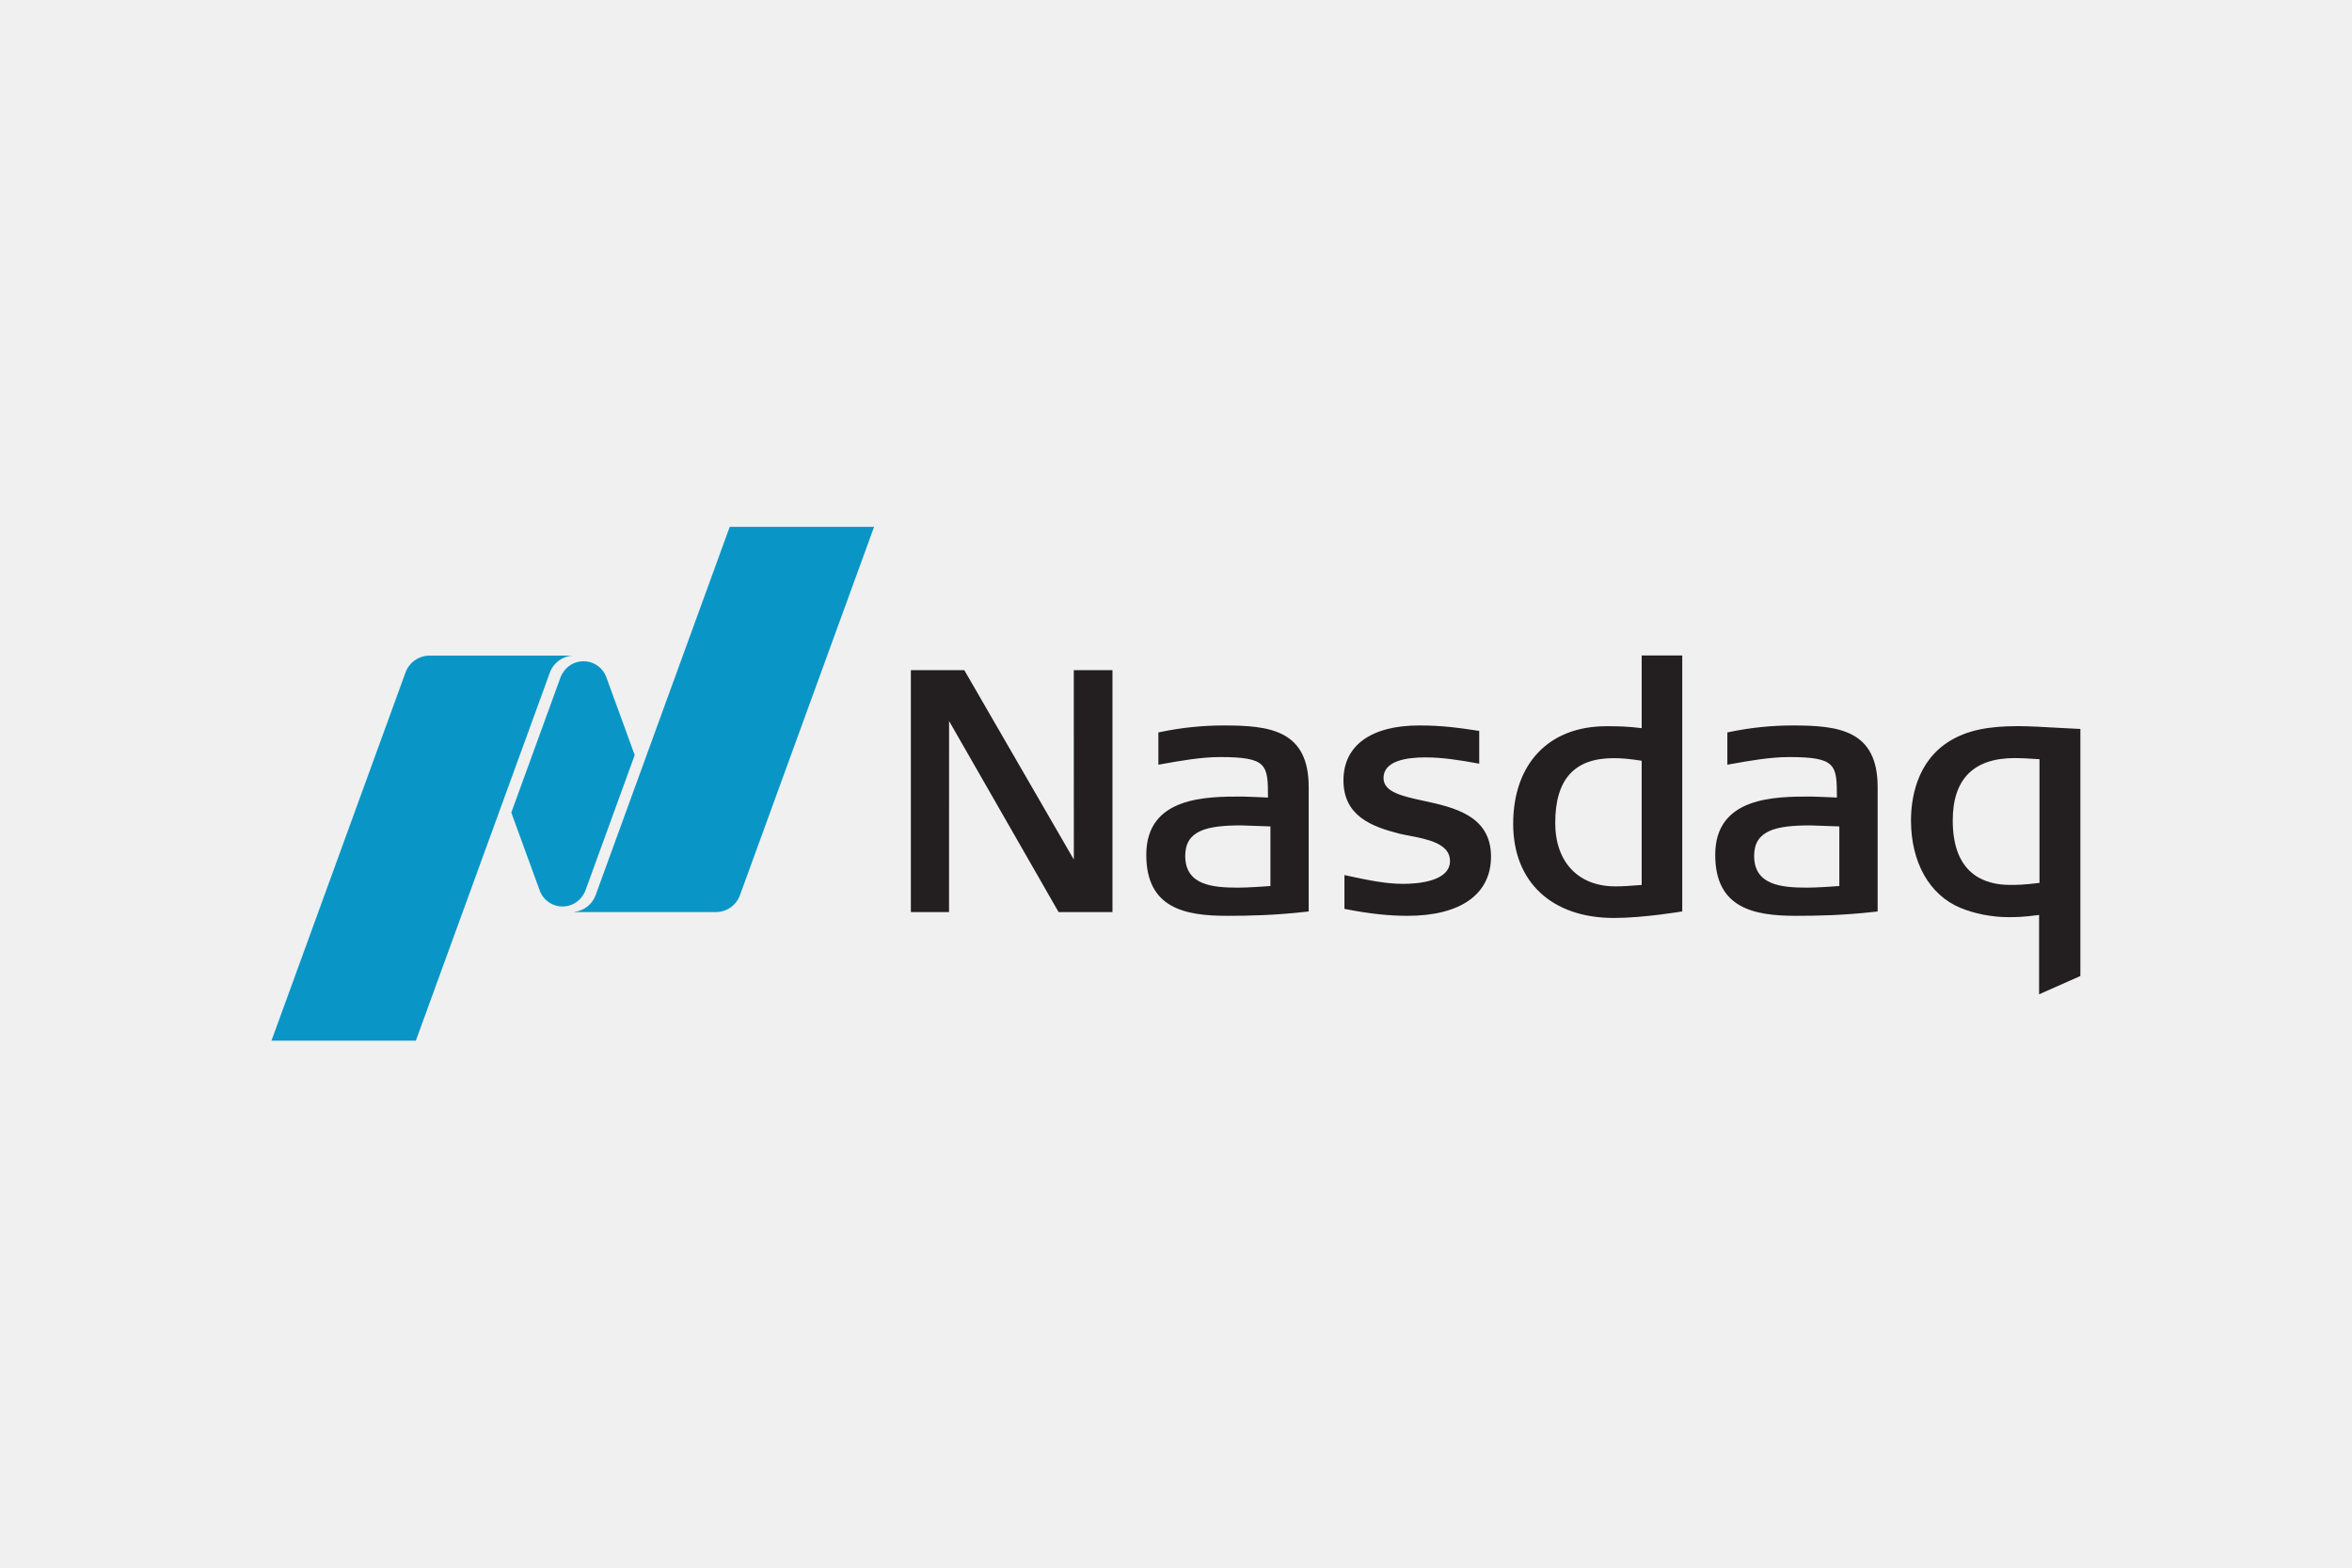
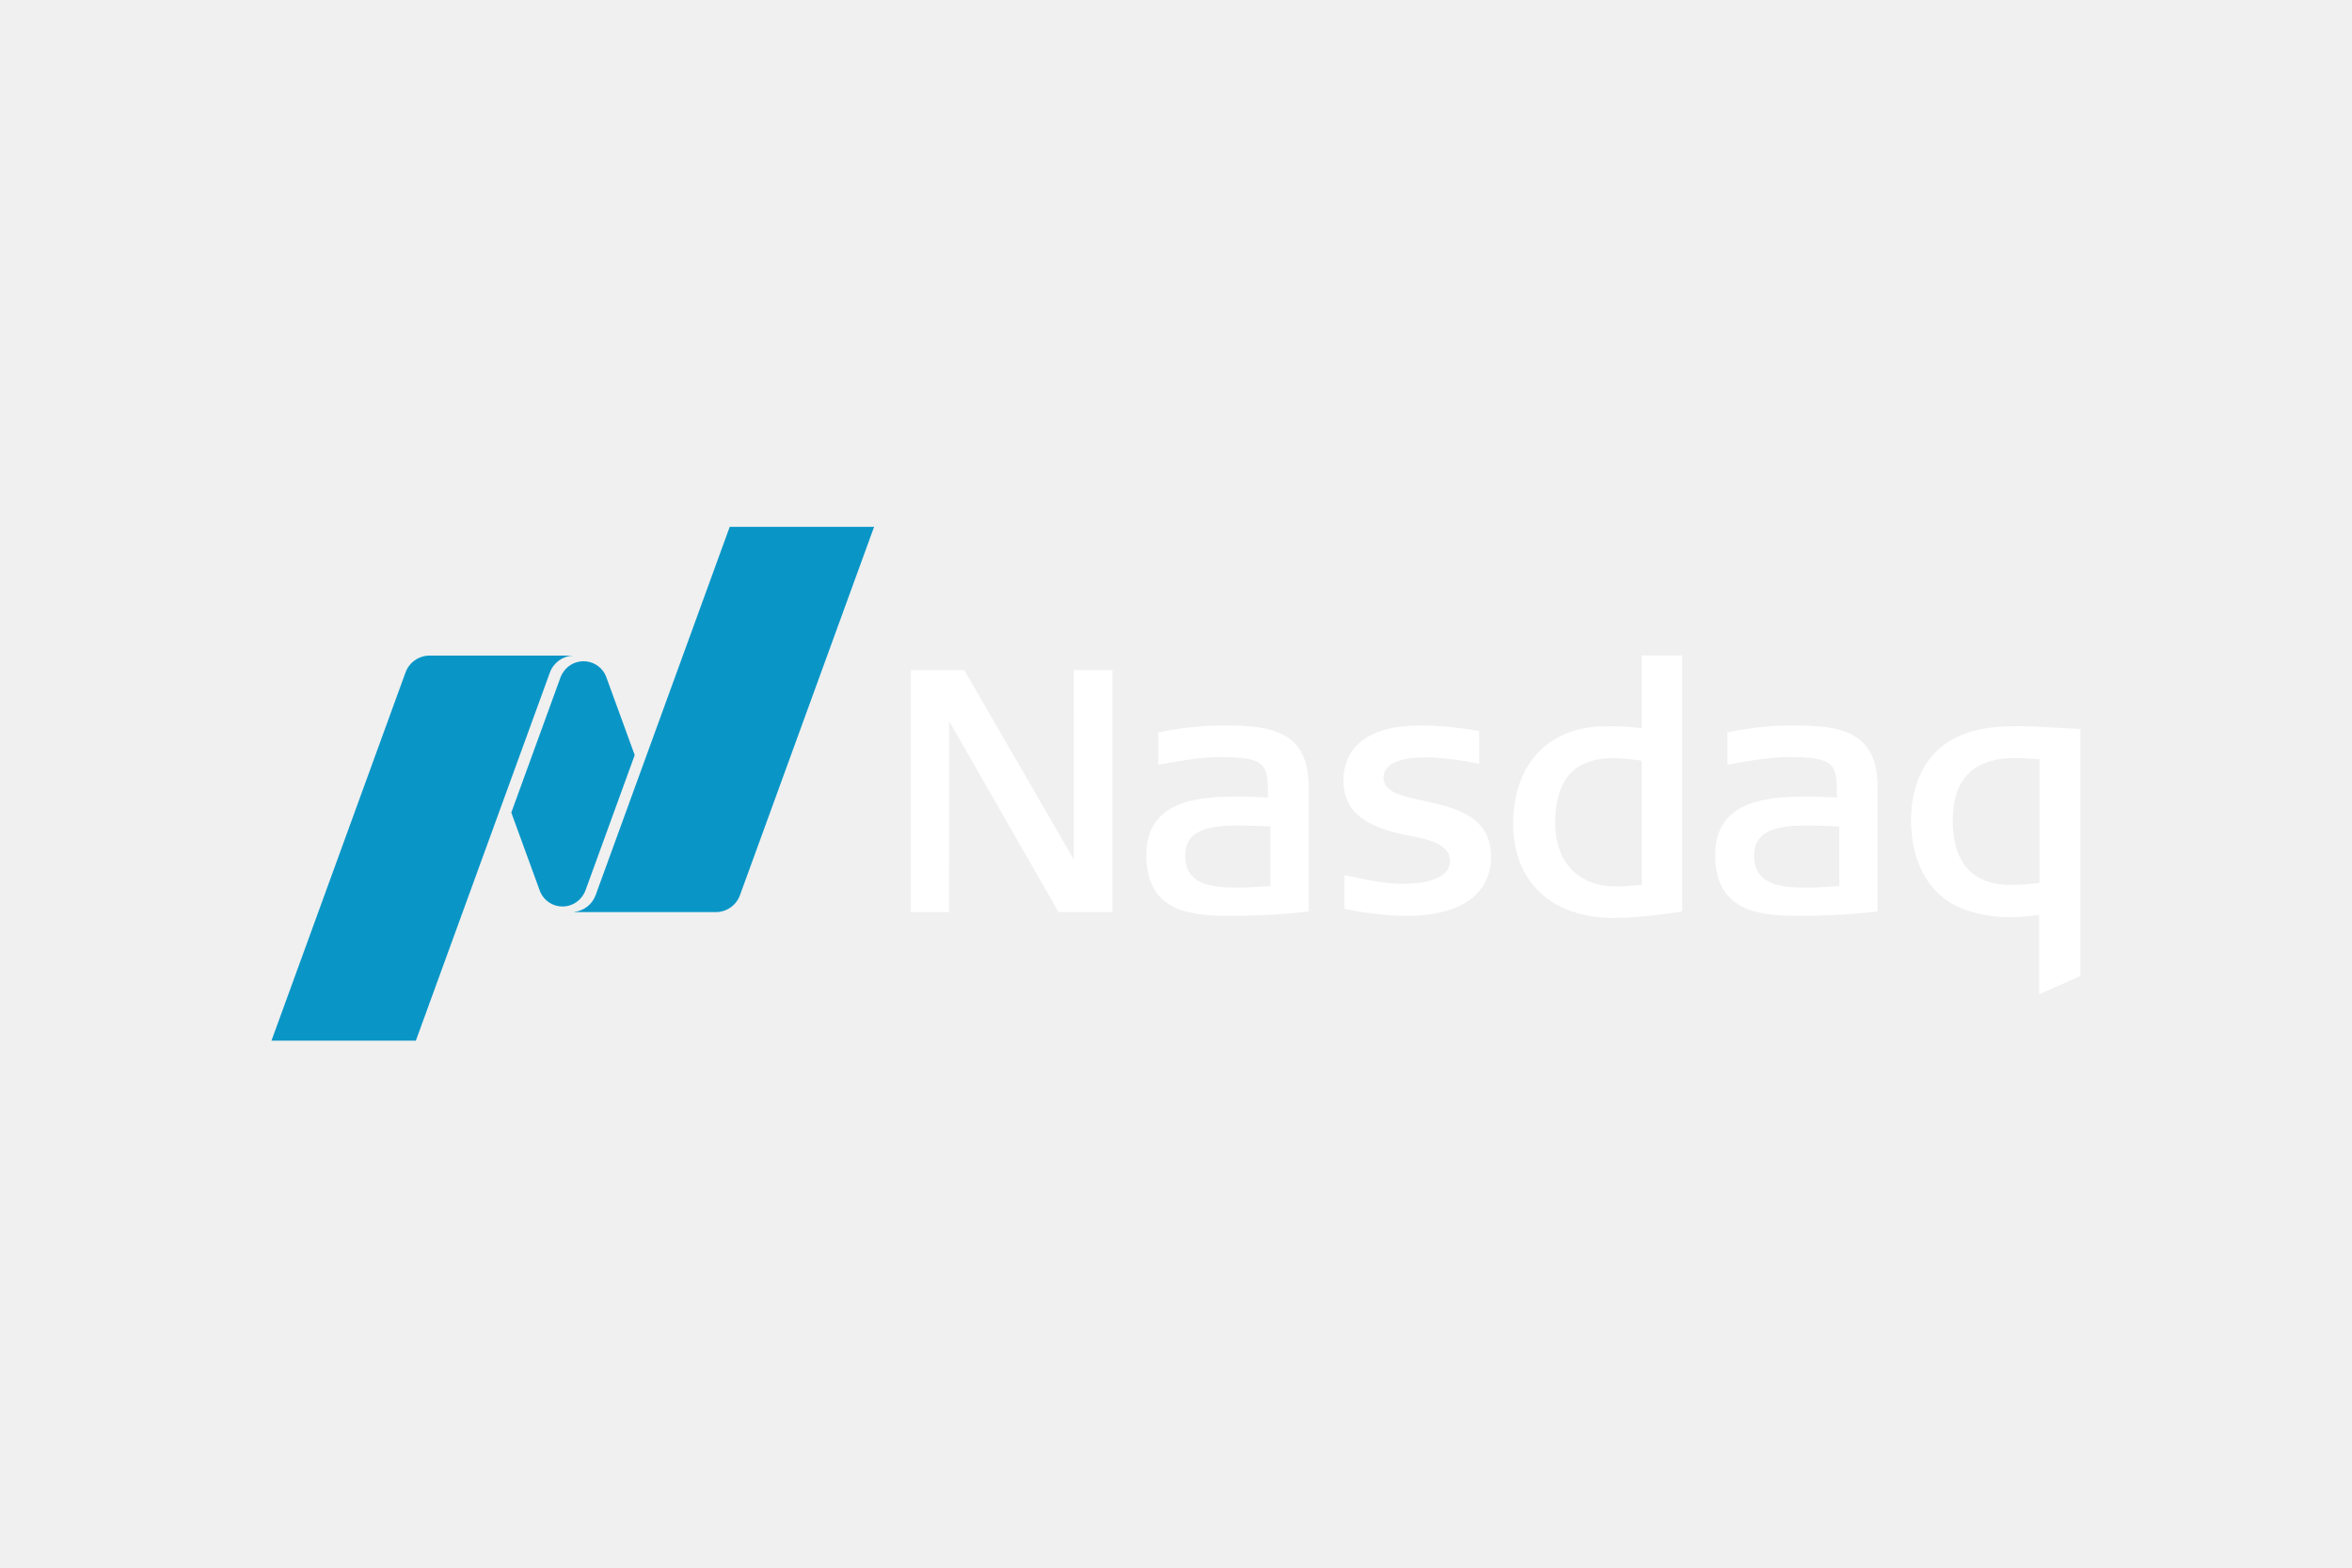
<svg xmlns="http://www.w3.org/2000/svg" xmlns:xlink="http://www.w3.org/1999/xlink" height="800" width="1200" viewBox="-23.106 -10.945 200.251 65.67">
-   <defs>
+   <defs fill="#000000">
    <path fill="#fff" id="a" d="M0 0h15.027v24H0z" />
    <path fill="#fff" id="c" d="M0 .016h27V33H0z" />
    <path fill="#fff" id="e" d="M0 0h27v33.797H0z" />
  </defs>
  <g fill="none" fill-rule="evenodd">
-     <path d="M114.309 33.312c-5.293 0-8.582-3.066-8.582-8.008 0-5.129 3.035-8.32 7.922-8.32h.41c.613 0 1.457.02 2.61.164v-6.191h3.452v21.797s-3.28.558-5.812.558m-.031-13.61c-3.344 0-4.97 1.805-4.97 5.516 0 3.332 1.962 5.403 5.114 5.403.606 0 1.3-.04 2.246-.121V19.924c-.945-.152-1.707-.222-2.39-.222m-47.254 13.11l-9.325-16.273-.003 16.273h-3.25V12.211h4.55l9.325 16.128-.004-16.128h3.293v20.601zm29.703.317c-1.57 0-3.207-.176-5.156-.551l-.211-.04V29.66l.308.066c1.719.367 3.203.68 4.688.68 1.199 0 3.992-.188 3.992-1.953 0-1.48-1.93-1.852-3.48-2.149l-.098-.02c-.29-.054-.563-.109-.793-.167-2.274-.59-4.7-1.477-4.7-4.524 0-2.972 2.352-4.675 6.454-4.675 1.969 0 3.398.21 4.547.382l.558.082v2.793l-.297-.054c-1.3-.239-2.824-.485-4.289-.485-1.629 0-3.562.305-3.562 1.754 0 1.203 1.582 1.547 3.414 1.946 2.562.554 5.738 1.25 5.738 4.746 0 3.207-2.59 5.047-7.113 5.047m33.085 0c-3.573 0-6.882-.63-6.882-5.192 0-4.965 5.117-4.965 8.176-4.965.304 0 1.742.067 2.183.086-.004-2.785-.039-3.449-4.078-3.449-1.601 0-3.379.316-4.949.598l-.3.054v-2.75l.202-.043c1.82-.37 3.575-.55 5.364-.55 3.914 0 7.23.394 7.23 5.25v10.59l-.238.027c-2.711.304-4.863.344-6.707.344m1.207-7.7c-2.95 0-4.778.434-4.778 2.594 0 2.5 2.332 2.707 4.52 2.707.816 0 2.285-.105 2.734-.137v-5.078c-.632-.027-2.277-.086-2.476-.086m-49.645 7.7c-3.578 0-6.886-.63-6.886-5.192 0-4.965 5.117-4.965 8.175-4.965.305 0 1.746.067 2.188.086-.004-2.785-.043-3.449-4.082-3.449-1.602 0-3.38.316-4.95.598l-.3.054v-2.75l.207-.043a26.55 26.55 0 015.36-.55c3.913 0 7.23.394 7.23 5.25v10.59l-.239.027c-2.71.304-4.863.344-6.703.344m1.203-7.7c-2.949 0-4.773.434-4.773 2.594 0 2.5 2.328 2.707 4.516 2.707.82 0 2.289-.105 2.738-.137v-5.078c-.637-.027-2.281-.086-2.48-.086" fill="#231F20" fill-rule="nonzero" />
+     <path d="M114.309 33.312c-5.293 0-8.582-3.066-8.582-8.008 0-5.129 3.035-8.32 7.922-8.32h.41c.613 0 1.457.02 2.61.164v-6.191h3.452v21.797s-3.28.558-5.812.558m-.031-13.61c-3.344 0-4.97 1.805-4.97 5.516 0 3.332 1.962 5.403 5.114 5.403.606 0 1.3-.04 2.246-.121V19.924c-.945-.152-1.707-.222-2.39-.222m-47.254 13.11l-9.325-16.273-.003 16.273h-3.25V12.211h4.55l9.325 16.128-.004-16.128h3.293v20.601zm29.703.317c-1.57 0-3.207-.176-5.156-.551l-.211-.04V29.66l.308.066c1.719.367 3.203.68 4.688.68 1.199 0 3.992-.188 3.992-1.953 0-1.48-1.93-1.852-3.48-2.149l-.098-.02c-.29-.054-.563-.109-.793-.167-2.274-.59-4.7-1.477-4.7-4.524 0-2.972 2.352-4.675 6.454-4.675 1.969 0 3.398.21 4.547.382l.558.082v2.793l-.297-.054c-1.3-.239-2.824-.485-4.289-.485-1.629 0-3.562.305-3.562 1.754 0 1.203 1.582 1.547 3.414 1.946 2.562.554 5.738 1.25 5.738 4.746 0 3.207-2.59 5.047-7.113 5.047m33.085 0c-3.573 0-6.882-.63-6.882-5.192 0-4.965 5.117-4.965 8.176-4.965.304 0 1.742.067 2.183.086-.004-2.785-.039-3.449-4.078-3.449-1.601 0-3.379.316-4.949.598l-.3.054v-2.75l.202-.043c1.82-.37 3.575-.55 5.364-.55 3.914 0 7.23.394 7.23 5.25v10.59l-.238.027c-2.711.304-4.863.344-6.707.344m1.207-7.7c-2.95 0-4.778.434-4.778 2.594 0 2.5 2.332 2.707 4.52 2.707.816 0 2.285-.105 2.734-.137v-5.078c-.632-.027-2.277-.086-2.476-.086m-49.645 7.7c-3.578 0-6.886-.63-6.886-5.192 0-4.965 5.117-4.965 8.175-4.965.305 0 1.746.067 2.188.086-.004-2.785-.043-3.449-4.082-3.449-1.602 0-3.38.316-4.95.598l-.3.054v-2.75l.207-.043a26.55 26.55 0 015.36-.55c3.913 0 7.23.394 7.23 5.25v10.59l-.239.027c-2.71.304-4.863.344-6.703.344m1.203-7.7c-2.949 0-4.773.434-4.773 2.594 0 2.5 2.328 2.707 4.516 2.707.82 0 2.289-.105 2.738-.137v-5.078c-.637-.027-2.281-.086-2.48-.086" fill="#ffffff" fill-rule="nonzero" />
    <g transform="translate(139.012 15.984)">
-       <mask id="b">
-         <use xlink:href="#a" width="100%" height="100%" />
+       <mask id="b" fill="#000000">
+         <use xlink:href="#a" width="100%" height="100%" fill="#000000" />
      </mask>
-       <path d="M11.492 23.828V17.07c-1.347.188-2.062.188-2.64.188-1.368 0-2.887-.297-4.063-.793C2.156 15.37.586 12.59.586 9.023c0-1.78.434-5.035 3.336-6.789C5.379 1.364 7.098.992 9.684.992c.925 0 2.175.07 3.382.14l1.961.102v21.028zM9.426 3.711C5.918 3.71 4.14 5.5 4.14 9.023c0 4.536 2.652 5.489 4.882 5.489.543 0 1.153 0 2.504-.172V3.809c-1.058-.07-1.547-.098-2.101-.098z" fill="#231F20" fill-rule="nonzero" mask="url(#b)" />
+       <path d="M11.492 23.828V17.07c-1.347.188-2.062.188-2.64.188-1.368 0-2.887-.297-4.063-.793C2.156 15.37.586 12.59.586 9.023c0-1.78.434-5.035 3.336-6.789C5.379 1.364 7.098.992 9.684.992c.925 0 2.175.07 3.382.14l1.961.102v21.028zM9.426 3.711C5.918 3.71 4.14 5.5 4.14 9.023c0 4.536 2.652 5.489 4.882 5.489.543 0 1.153 0 2.504-.172V3.809c-1.058-.07-1.547-.098-2.101-.098z" fill="#ffffff" fill-rule="nonzero" mask="url(#b)" />
    </g>
    <g transform="translate(25.012 -.016)">
-       <mask id="d">
-         <use xlink:href="#c" width="100%" height="100%" />
+       <mask id="d" fill="#000000">
+         <use xlink:href="#c" width="100%" height="100%" fill="#000000" />
      </mask>
      <path d="M14.012.016L2.594 31.386a2.19 2.19 0 01-1.836 1.427v.015h12.07c.945 0 1.754-.601 2.055-1.441L26.305.016z" fill="#0996C7" fill-rule="nonzero" mask="url(#d)" />
    </g>
    <path d="M24.785 32.336c.7 0 1.313-.348 1.688-.875.039-.055.176-.247.273-.508l4.188-11.512-2.45-6.723a2.07 2.07 0 00-3.597-.398c-.04.055-.203.3-.273.508l-4.188 11.508 2.461 6.75a2.067 2.067 0 001.898 1.25" fill="#0996C7" fill-rule="nonzero" />
    <g transform="translate(-.988 9.984)">
-       <mask id="f">
-         <use xlink:href="#e" width="100%" height="100%" />
+       <mask id="f" fill="#000000">
+         <use xlink:href="#e" width="100%" height="100%" fill="#000000" />
      </mask>
      <path d="M26.668.984H14.465c-.945 0-1.754.598-2.059 1.442L.988 33.796h12.293L24.7 2.427A2.187 2.187 0 0126.668.988z" fill="#0996C7" fill-rule="nonzero" mask="url(#f)" />
    </g>
  </g>
</svg>
